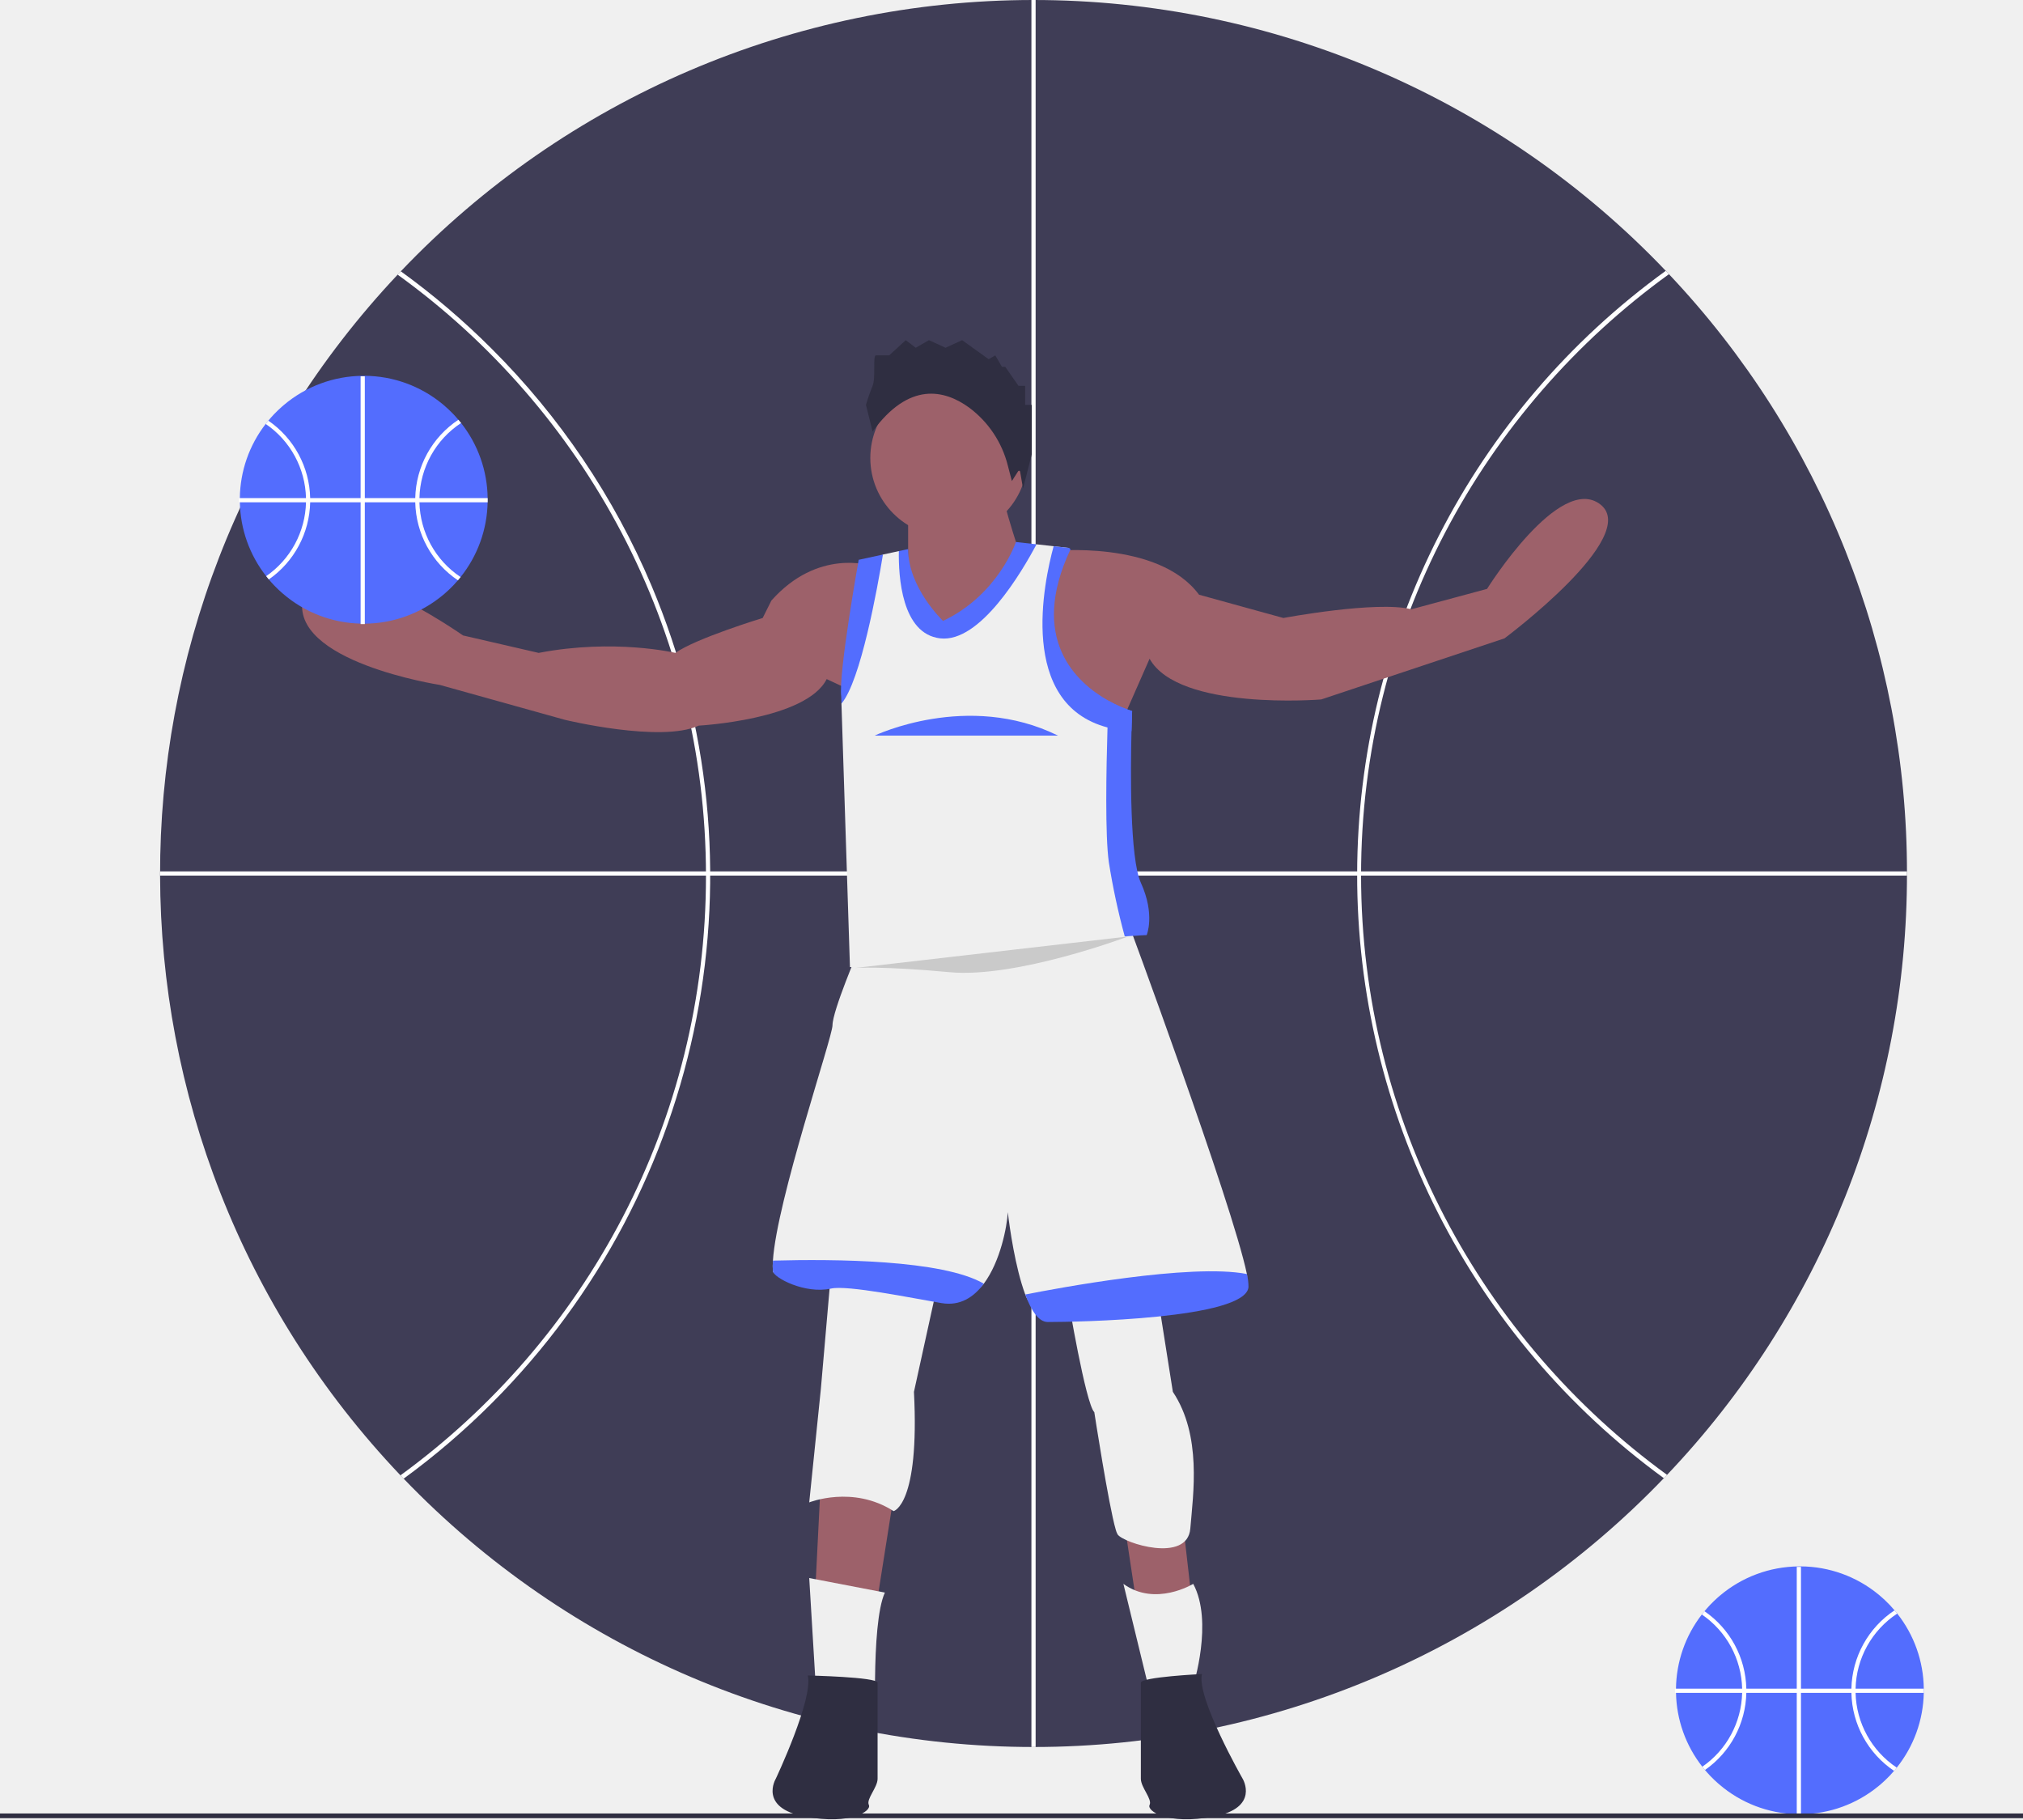
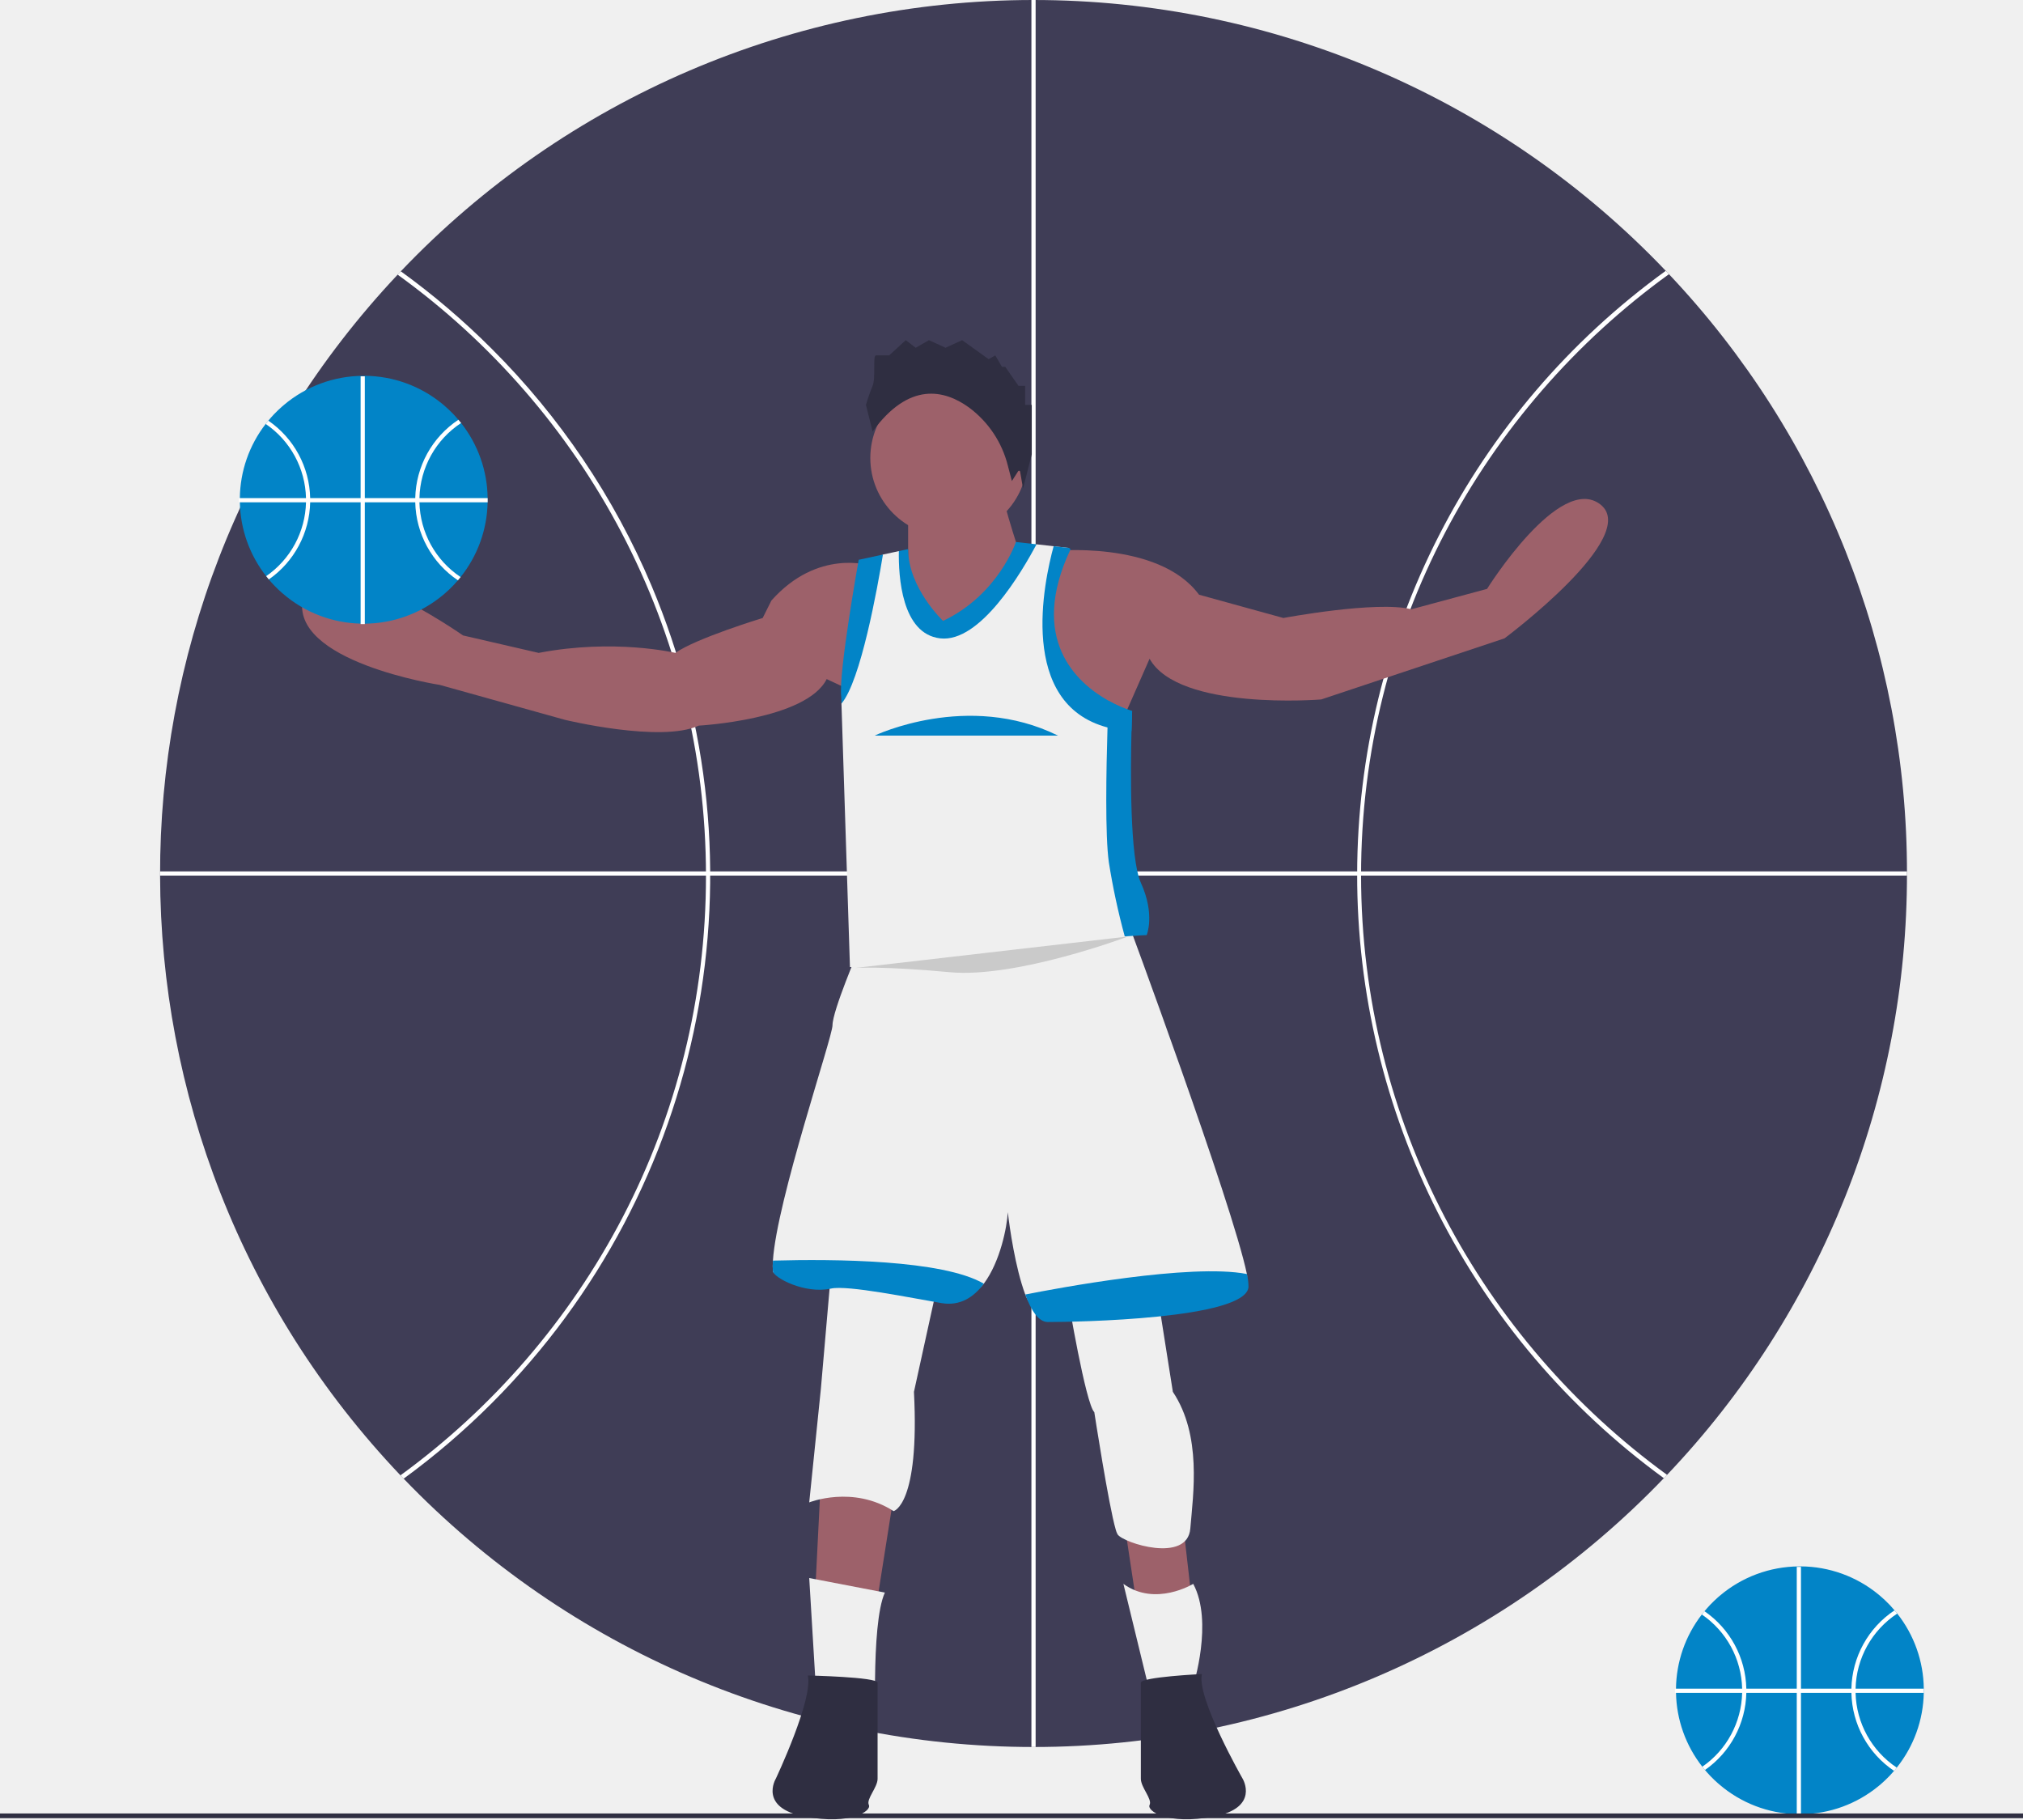
<svg xmlns="http://www.w3.org/2000/svg" data-name="Layer 1" width="963.5" height="866.436" viewBox="0 0 963.5 866.436">
-   <path d="M1034.51,821.29v.95c0,.25,0,.51-.02.76a58.689,58.689,0,0,1-12.87,35.6c-.41.53-.84,1.04-1.28,1.55-.66.78-1.34,1.53-2.04,2.27-.06.06-.12.13-.19.19l-.03.03c-.08.08-.16.17-.24.25q-1.845,1.905-3.87,3.65c-.27.23-.55.47-.84.7A58.792,58.792,0,0,1,976,880.8c-.1.01-.21.01-.31.01h-.35c-.1,0-.2,0-.3-.01-.35,0-.69-.01-1.04-.02a58.728,58.728,0,0,1-36.91-14.19c-.28-.23-.56-.47-.83-.72-1.07-.94-2.1-1.93-3.09-2.95-.08-.08-.16-.17-.24-.25l-.03-.03c-.07-.06-.13-.13-.19-.19-.84-.88-1.65-1.79-2.43-2.72q-.645-.765-1.26-1.56A58.615,58.615,0,0,1,916.49,823c-.02-.24-.02-.49-.02-.74v-.93c0-.11,0-.22.01-.33A58.693,58.693,0,0,1,928.79,785.68q.615-.795,1.26-1.56c.79-.96,1.62-1.89,2.47-2.8.06-.07.12-.13.19-.2,0-.01.01-.02.02-.03.08-.08.16-.17.25-.25q1.665-1.725,3.47-3.32c.27-.25.55-.49.83-.72A58.777,58.777,0,0,1,974.98,762.77c.1-.01.21-.01.31-.01h.65a58.802,58.802,0,0,1,37,13.4c.28.24.56.47.84.71,1.46,1.24,2.86,2.56,4.19,3.94.08.08.16.17.24.25l.02.02c.07.06.14.14.2.2.74.78,1.45,1.59,2.14,2.41.44.51.86,1.02,1.28,1.55A58.691,58.691,0,0,1,1034.5,821,2.807,2.807,0,0,1,1034.51,821.29Z" transform="translate(-118.25 -16.78205)" fill="#536dfe" />
+   <path d="M1034.51,821.29v.95c0,.25,0,.51-.02.76a58.689,58.689,0,0,1-12.87,35.6c-.41.53-.84,1.04-1.28,1.55-.66.78-1.34,1.53-2.04,2.27-.06.06-.12.13-.19.19l-.03.03c-.08.08-.16.17-.24.25q-1.845,1.905-3.87,3.65c-.27.23-.55.47-.84.7A58.792,58.792,0,0,1,976,880.8c-.1.01-.21.01-.31.01h-.35c-.1,0-.2,0-.3-.01-.35,0-.69-.01-1.04-.02a58.728,58.728,0,0,1-36.91-14.19c-.28-.23-.56-.47-.83-.72-1.07-.94-2.1-1.93-3.09-2.95-.08-.08-.16-.17-.24-.25l-.03-.03c-.07-.06-.13-.13-.19-.19-.84-.88-1.65-1.79-2.43-2.72q-.645-.765-1.26-1.56A58.615,58.615,0,0,1,916.49,823c-.02-.24-.02-.49-.02-.74v-.93c0-.11,0-.22.01-.33A58.693,58.693,0,0,1,928.79,785.68q.615-.795,1.26-1.56c.79-.96,1.62-1.89,2.47-2.8.06-.07.12-.13.19-.2,0-.01.01-.02.02-.03.08-.08.16-.17.25-.25q1.665-1.725,3.47-3.32c.27-.25.55-.49.83-.72A58.777,58.777,0,0,1,974.98,762.77c.1-.01.21-.01.31-.01h.65a58.802,58.802,0,0,1,37,13.4c.28.24.56.47.84.71,1.46,1.24,2.86,2.56,4.19,3.94.08.08.16.17.24.25l.02.02c.07.06.14.14.2.2.74.78,1.45,1.59,2.14,2.41.44.51.86,1.02,1.28,1.55A58.691,58.691,0,0,1,1034.5,821,2.807,2.807,0,0,1,1034.51,821.29Z" transform="translate(-118.25 -16.78205)" fill="#0284c7" />
  <rect x="855.75" y="746.218" width="2" height="118" fill="#fff" />
  <rect x="797.75" y="804.218" width="118.51" height="2" fill="#fff" />
  <path d="M949.98,821a45.929,45.929,0,0,0-19.93-36.88q-.645.765-1.26,1.56A43.961,43.961,0,0,1,947.99,821c.01.33.01.66.01,1s0,.67-.01,1a44.004,44.004,0,0,1-18.97,35.17q.615.795,1.26,1.56A45.959,45.959,0,0,0,949.98,823c.02-.33.02-.67.02-1S950,821.33,949.98,821Z" transform="translate(-118.25 -16.78205)" fill="#fff" />
  <path d="M1002.01,823c-.01-.33-.01-.66-.01-1s0-.67.01-1a43.998,43.998,0,0,1,19.84-35.76c-.42-.53-.84-1.04-1.28-1.55A45.965,45.965,0,0,0,1000.02,821c-.02.33-.02.67-.02,1s0,.67.02,1a45.95,45.95,0,0,0,20.32,37.15c.44-.51.87-1.02,1.28-1.55A43.981,43.981,0,0,1,1002.01,823Z" transform="translate(-118.25 -16.78205)" fill="#fff" />
  <rect y="863.658" width="963.5" height="2.24" fill="#2f2e41" />
  <path d="M1026.489,432.623A414.549,414.549,0,0,1,912.219,719.167c-.5.53-1.01,1.06-1.519,1.591a415.999,415.999,0,0,1-600.2.23c-.51-.53-1.02-1.06-1.521-1.589a415.996,415.996,0,0,1-1.339-571.81c.49-.54 1-1.07,1.509-1.601a416.003,416.003,0,0,1,602.46-.231c.51.53,1.02,1.06,1.511,1.599A414.51,414.51,0,0,1,1026.489,432.623Z" transform="translate(-118.25 -16.78205)" fill="#3f3d56" />
  <rect x="76.239" y="415" width="832" height="2" fill="#fff" />
  <rect x="491.239" y="0" width="2" height="832" fill="#fff" />
  <path d="M428.536,295.672a353.752,353.752,0,0,0-76.123-112.811,356.31,356.31,0,0,0-43.264-36.873c-.51.53-1.02,1.06-1.509,1.601,88.855,64.126,146.805,168.544,146.85,286.254.045,117.21-57.335,221.292-145.51,285.556.5.53,1.01,1.06,1.521,1.589a356.737,356.737,0,0,0,42.106-36.086,355.361,355.361,0,0,0,75.931-389.229Z" transform="translate(-118.25 -16.78205)" fill="#fff" />
  <path d="M766.489,433.723c-.045-117.71,57.825-222.172,146.63-286.366-.49-.54-1-1.07-1.511-1.599a355.313,355.313,0,0,0-.909,575c.51-.53,1.02-1.06,1.519-1.591C824.004,654.97,766.534,550.933,766.489,433.723Z" transform="translate(-118.25 -16.78205)" fill="#fff" />
  <polygon points="390.955 704.422 388.184 759.842 417.279 765.384 425.592 712.735 390.955 704.422" fill="#9d616a" />
  <polygon points="535.046 722.434 541.974 768.155 568.298 768.155 562.756 719.663 535.046 722.434" fill="#9d616a" />
  <path d="M514.747,614.521l-5.542,63.733-5.542,54.034s20.782-8.313,40.179,4.156c0,0,12.469-2.771,9.698-56.805L566.01,622.834Z" transform="translate(-118.25 -16.78205)" fill="#efefef" />
  <path d="M626.972,635.303s8.313,49.878,12.469,54.034c0,0,6.862,44.603,10.195,55.879a10.055,10.055,0,0,0,.889,2.312c2.771,4.156,33.252,13.855,34.637-2.771s5.542-44.336-8.313-65.118l-8.313-52.649Z" transform="translate(-118.25 -16.78205)" fill="#efefef" />
  <path d="M710.795,629.069c-1.385,15.24-77.588,12.469-91.443,12.469-4.378,0-10.003-.679-12.802-8.244-4.794-12.927-7.426-31.811-8.313-39.196-.36,6.844-3.519,23.415-11.416,34.028-4.808,6.484-12.76,5.196-21.503,3.713-14.52-2.466-43.38-11.444-51.263-9.698-12.469,2.771-27.474,3.048-27.71,0a35.684,35.684,0,0,1,.028-5.002c1.829-28.652,28.375-106.323,28.375-112.073,0-6.927,12.469-36.023,12.469-36.023L654.682,453.803s50.487,136.194,57.429,169.723C712.706,626.422,710.906,627.863,710.795,629.069Z" transform="translate(-118.25 -16.78205)" fill="#efefef" />
  <path d="M539.686,775.239l-36.023-6.927,3.464,57.498,28.403,20.09S532.758,790.479,539.686,775.239Z" transform="translate(-118.25 -16.78205)" fill="#efefef" />
  <path d="M686.548,771.082s-18.011,11.084-33.252,0L665.766,822.345l20.782-2.771S696.247,789.093,686.548,771.082Z" transform="translate(-118.25 -16.78205)" fill="#efefef" />
  <path d="M690.705,814.032s-29.095,1.385-29.095,4.156V863.91c0,4.156,5.542,9.698,4.156,12.469s8.313,9.698,30.481,5.542,13.855-18.011,13.855-18.011S687.934,825.116,690.705,814.032Z" transform="translate(-118.25 -16.78205)" fill="#2f2e41" />
  <path d="M502.97,814.725s33.252.693,33.252,3.464V863.91c0,4.156-5.542,9.698-4.156,12.469s-8.313,9.698-30.481,5.542-13.855-18.011-13.855-18.011S505.741,825.809,502.97,814.725Z" transform="translate(-118.25 -16.78205)" fill="#2f2e41" />
-   <path d="M712.873,629.761c-1.385,15.24-81.744,16.626-95.599,16.626-4.378,0-7.925-5.528-10.724-13.093,14.867-2.951,78.808-14.991,105.562-9.768A25.436,25.436,0,0,1,712.873,629.761Z" transform="translate(-118.25 -16.78205)" fill="#536dfe" />
-   <path d="M586.82,628.127c-4.808,6.484-11.375,10.738-20.117,9.255-14.52-2.466-44.765-8.673-52.649-6.927-12.469,2.771-27.474-5.265-27.71-8.313a35.684,35.684,0,0,1,.028-5.002C515.536,616.35,567.188,616.696,586.82,628.127Z" transform="translate(-118.25 -16.78205)" fill="#536dfe" />
+   <path d="M712.873,629.761c-1.385,15.24-81.744,16.626-95.599,16.626-4.378,0-7.925-5.528-10.724-13.093,14.867-2.951,78.808-14.991,105.562-9.768A25.436,25.436,0,0,1,712.873,629.761Z" transform="translate(-118.25 -16.78205)" fill="#0284c7" />
+   <path d="M586.82,628.127c-4.808,6.484-11.375,10.738-20.117,9.255-14.52-2.466-44.765-8.673-52.649-6.927-12.469,2.771-27.474-5.265-27.71-8.313a35.684,35.684,0,0,1,.028-5.002C515.536,616.35,567.188,616.696,586.82,628.127Z" transform="translate(-118.25 -16.78205)" fill="#0284c7" />
  <path d="M532.758,286.158s-24.939-8.313-47.107,16.626l-4.156,8.313s-31.866,9.698-41.565,16.626c0,0-29.095-6.927-65.118,0l-36.023-8.313S269.514,270.918,262.587,301.399s65.118,41.565,65.118,41.565l59.576,16.626s45.721,11.084,63.733,2.771c0,0,51.263-2.771,60.962-22.168l20.782,9.698Z" transform="translate(-118.25 -16.78205)" fill="#9d616a" />
  <path d="M618.659,279.231s51.263-5.542,70.66,20.782l40.179,11.084s44.336-8.313,60.962-4.156l36.023-9.698s34.637-55.42,54.034-40.179-45.721,63.733-45.721,63.733l-87.286,29.095s-67.889,5.542-81.744-19.397L650.525,365.132l-58.191-13.855Z" transform="translate(-118.25 -16.78205)" fill="#9d616a" />
  <circle cx="451.917" cy="218.113" r="37.408" fill="#9d616a" />
  <path d="M550.77,257.063v30.481l13.855,48.492,41.565-48.492s-11.084-33.252-11.084-38.794S550.77,257.063,550.77,257.063Z" transform="translate(-118.25 -16.78205)" fill="#9d616a" />
  <path d="M660.917,457.267s-.679,5.002-6.983,5.459c-12.622.928-33.876,3.076-47.744,7.703-20.782,6.927-83.13,6.927-83.13,6.927L519.014,351.858l1.967-9.588c-1.385-11.084,9.698-55.42,9.698-55.42l8.091-5.971,7.579-1.635,2.341,2.064c0,18.455,18.011,36.023,18.011,36.023,26.324-12.469,37.408-40.179,37.408-40.179l7.8-1.15,8.161.914,7.385.831-2.563,2.175-1.385,2.771c-.083.166.069-.166,0,0-20.173,42.798,4.184,62.154,19.397,70.66,6.304,3.547,6.927,6.927,6.927,6.927s5.694-1.704,5.542,4.156c-.457,18.968-3.907,61.793,1.385,73.431C663.688,453.111,660.917,457.267,660.917,457.267Z" transform="translate(-118.25 -16.78205)" fill="#efefef" />
  <path d="M530.68,209.605a93.276,93.276,0,0,1,3.159-9.066c1.579-3.626,0-14.505,1.579-14.505h6.318l7.897-7.252,4.738,3.626,6.318-3.626,7.897,3.626,7.897-3.626,12.636,9.066,3.159-1.813,3.159,5.439h1.579l6.318,9.066h3.159v9.066h3.159v23.57l-4.156,16.267-1.385-7.982a.504.504,0,0,0-.928-.272l-3.007,4.679-1.929-7.382A49.341,49.341,0,0,0,579.798,210.884c-11.688-8.481-28.585-12.52-45.959,11.413Z" transform="translate(-118.25 -16.78205)" fill="#2f2e41" />
-   <path d="M538.771,280.88c-2.632,16.002-10.585,60.255-19.757,70.979l-.111-3.353c-1.385-11.084,8.313-65.118,8.313-65.118Z" transform="translate(-118.25 -16.78205)" fill="#536dfe" />
-   <path d="M611.912,276.003c-6.955,13.134-26.878,47.038-45.901,44.793-18.358-2.161-19.882-29.567-19.66-41.551l4.42-.956c0,18.455,16.626,34.194,16.626,34.194,26.324-12.469,34.706-37.575,34.706-37.575Z" transform="translate(-118.25 -16.78205)" fill="#536dfe" />
-   <path d="M657.453,355.433s-.152,3.713-.304,9.574a57.666,57.666,0,0,1-11.417-1.773C602.934,351.942,615.445,293.82,620.072,276.917l7.385.831h.014c.208.194.43.402.651.61-20.173,42.798,2.84,63.608,18.053,72.115A57.881,57.881,0,0,0,657.453,355.433Z" transform="translate(-118.25 -16.78205)" fill="#536dfe" />
-   <path d="M664.38,462.116s-4.143.152-10.447.61A329.948,329.948,0,0,1,646.369,427.479c-1.829-12.802-1.247-44.294-.637-64.245.166-5.223.319-9.671.443-12.761a57.881,57.881,0,0,0,11.278,4.96s-.152,3.713-.304,9.574c-.457,18.968-.831,60.532,4.461,72.171C668.537,452.418,664.38,462.116,664.38,462.116Z" transform="translate(-118.25 -16.78205)" fill="#536dfe" />
-   <path d="M534.837,367.102s44.336-21.212,87.286,0" transform="translate(-118.25 -16.78205)" fill="#536dfe" />
+   <path d="M538.771,280.88c-2.632,16.002-10.585,60.255-19.757,70.979l-.111-3.353c-1.385-11.084,8.313-65.118,8.313-65.118Z" transform="translate(-118.25 -16.78205)" fill="#0284c7" />
+   <path d="M611.912,276.003c-6.955,13.134-26.878,47.038-45.901,44.793-18.358-2.161-19.882-29.567-19.66-41.551l4.42-.956c0,18.455,16.626,34.194,16.626,34.194,26.324-12.469,34.706-37.575,34.706-37.575Z" transform="translate(-118.25 -16.78205)" fill="#0284c7" />
+   <path d="M657.453,355.433s-.152,3.713-.304,9.574a57.666,57.666,0,0,1-11.417-1.773C602.934,351.942,615.445,293.82,620.072,276.917l7.385.831h.014c.208.194.43.402.651.61-20.173,42.798,2.84,63.608,18.053,72.115A57.881,57.881,0,0,0,657.453,355.433Z" transform="translate(-118.25 -16.78205)" fill="#0284c7" />
+   <path d="M664.38,462.116s-4.143.152-10.447.61A329.948,329.948,0,0,1,646.369,427.479c-1.829-12.802-1.247-44.294-.637-64.245.166-5.223.319-9.671.443-12.761a57.881,57.881,0,0,0,11.278,4.96s-.152,3.713-.304,9.574c-.457,18.968-.831,60.532,4.461,72.171C668.537,452.418,664.38,462.116,664.38,462.116Z" transform="translate(-118.25 -16.78205)" fill="#0284c7" />
+   <path d="M534.837,367.102s44.336-21.212,87.286,0" transform="translate(-118.25 -16.78205)" fill="#0284c7" />
  <path d="M525.489,477.782s13-1,45,2,85-17,85-17" transform="translate(-118.25 -16.78205)" fill="#cacaca" />
-   <path d="M350.51,254.29v.95c0,.25,0,.51-.02.76a58.689,58.689,0,0,1-12.87,35.6c-.41.53-.84,1.04-1.28,1.55-.66.78-1.34,1.53-2.04,2.27-.06.06-.12.13-.19.19l-.03.03c-.08.08-.16.17-.24.25q-1.845,1.905-3.87,3.65c-.27.23-.55.47-.84.7A58.792,58.792,0,0,1,292,313.8c-.1.01-.21.01-.31.01h-.35c-.1,0-.2,0-.3-.01-.35,0-.69-.01-1.04-.02a58.728,58.728,0,0,1-36.91-14.19c-.28-.23-.56-.47-.83-.72-1.07-.94-2.1-1.93-3.09-2.95-.08-.08-.16-.17-.24-.25l-.03-.03c-.07-.06-.13-.13-.19-.19-.84-.88-1.65-1.79-2.43-2.72q-.645-.765-1.26-1.56A58.615,58.615,0,0,1,232.49,256c-.02-.24-.02-.49-.02-.74v-.93c0-.11,0-.22.01-.33A58.693,58.693,0,0,1,244.79,218.68q.615-.795,1.26-1.56c.79-.96,1.62-1.89,2.47-2.8.06-.07.12-.13.19-.2,0-.01.01-.02.02-.03.08-.08.16-.17.25-.25q1.665-1.725,3.47-3.32c.27-.25.55-.49.83-.72a58.777,58.777,0,0,1,37.7-14.03c.1-.01.21-.01.31-.01h.65a58.802,58.802,0,0,1,37,13.4c.28.24.56.47.84.71,1.46,1.24,2.86,2.56,4.19,3.94.08.08.16.17.24.25l.02.02c.07.06.14.14.2.2.74.78,1.45,1.59,2.14,2.41.44.51.86,1.02,1.28,1.55A58.691,58.691,0,0,1,350.5,254,2.807,2.807,0,0,1,350.51,254.29Z" transform="translate(-118.25 -16.78205)" fill="#536dfe" />
+   <path d="M350.51,254.29v.95c0,.25,0,.51-.02.76a58.689,58.689,0,0,1-12.87,35.6c-.41.53-.84,1.04-1.28,1.55-.66.78-1.34,1.53-2.04,2.27-.06.06-.12.13-.19.19l-.03.03c-.08.08-.16.17-.24.25q-1.845,1.905-3.87,3.65c-.27.23-.55.47-.84.7A58.792,58.792,0,0,1,292,313.8c-.1.01-.21.01-.31.01h-.35c-.1,0-.2,0-.3-.01-.35,0-.69-.01-1.04-.02a58.728,58.728,0,0,1-36.91-14.19c-.28-.23-.56-.47-.83-.72-1.07-.94-2.1-1.93-3.09-2.95-.08-.08-.16-.17-.24-.25l-.03-.03c-.07-.06-.13-.13-.19-.19-.84-.88-1.65-1.79-2.43-2.72q-.645-.765-1.26-1.56A58.615,58.615,0,0,1,232.49,256c-.02-.24-.02-.49-.02-.74v-.93c0-.11,0-.22.01-.33A58.693,58.693,0,0,1,244.79,218.68q.615-.795,1.26-1.56c.79-.96,1.62-1.89,2.47-2.8.06-.07.12-.13.19-.2,0-.01.01-.02.02-.03.08-.08.16-.17.25-.25q1.665-1.725,3.47-3.32c.27-.25.55-.49.83-.72a58.777,58.777,0,0,1,37.7-14.03c.1-.01.21-.01.31-.01h.65a58.802,58.802,0,0,1,37,13.4c.28.24.56.47.84.71,1.46,1.24,2.86,2.56,4.19,3.94.08.08.16.17.24.25l.02.02c.07.06.14.14.2.2.74.78,1.45,1.59,2.14,2.41.44.51.86,1.02,1.28,1.55A58.691,58.691,0,0,1,350.5,254,2.807,2.807,0,0,1,350.51,254.29Z" transform="translate(-118.25 -16.78205)" fill="#0284c7" />
  <rect x="171.75" y="179.218" width="2" height="118" fill="#fff" />
  <rect x="113.75" y="237.218" width="118.51" height="2" fill="#fff" />
  <path d="M265.98,254a45.929,45.929,0,0,0-19.93-36.88q-.645.765-1.26,1.56A43.961,43.961,0,0,1,263.99,254c.01.33.01.66.01,1s0,.67-.01,1a44.004,44.004,0,0,1-18.97,35.17q.615.795,1.26,1.56A45.959,45.959,0,0,0,265.98,256c.02-.33.02-.67.02-1S266,254.33,265.98,254Z" transform="translate(-118.25 -16.78205)" fill="#fff" />
  <path d="M318.01,256c-.01-.33-.01-.66-.01-1s0-.67.01-1a43.998,43.998,0,0,1,19.84-35.76c-.42-.53-.84-1.04-1.28-1.55A45.965,45.965,0,0,0,316.02,254c-.02.33-.02.67-.02,1s0,.67.02,1a45.95,45.95,0,0,0,20.32,37.15c.44-.51.87-1.02,1.28-1.55A43.981,43.981,0,0,1,318.01,256Z" transform="translate(-118.25 -16.78205)" fill="#fff" />
</svg>
